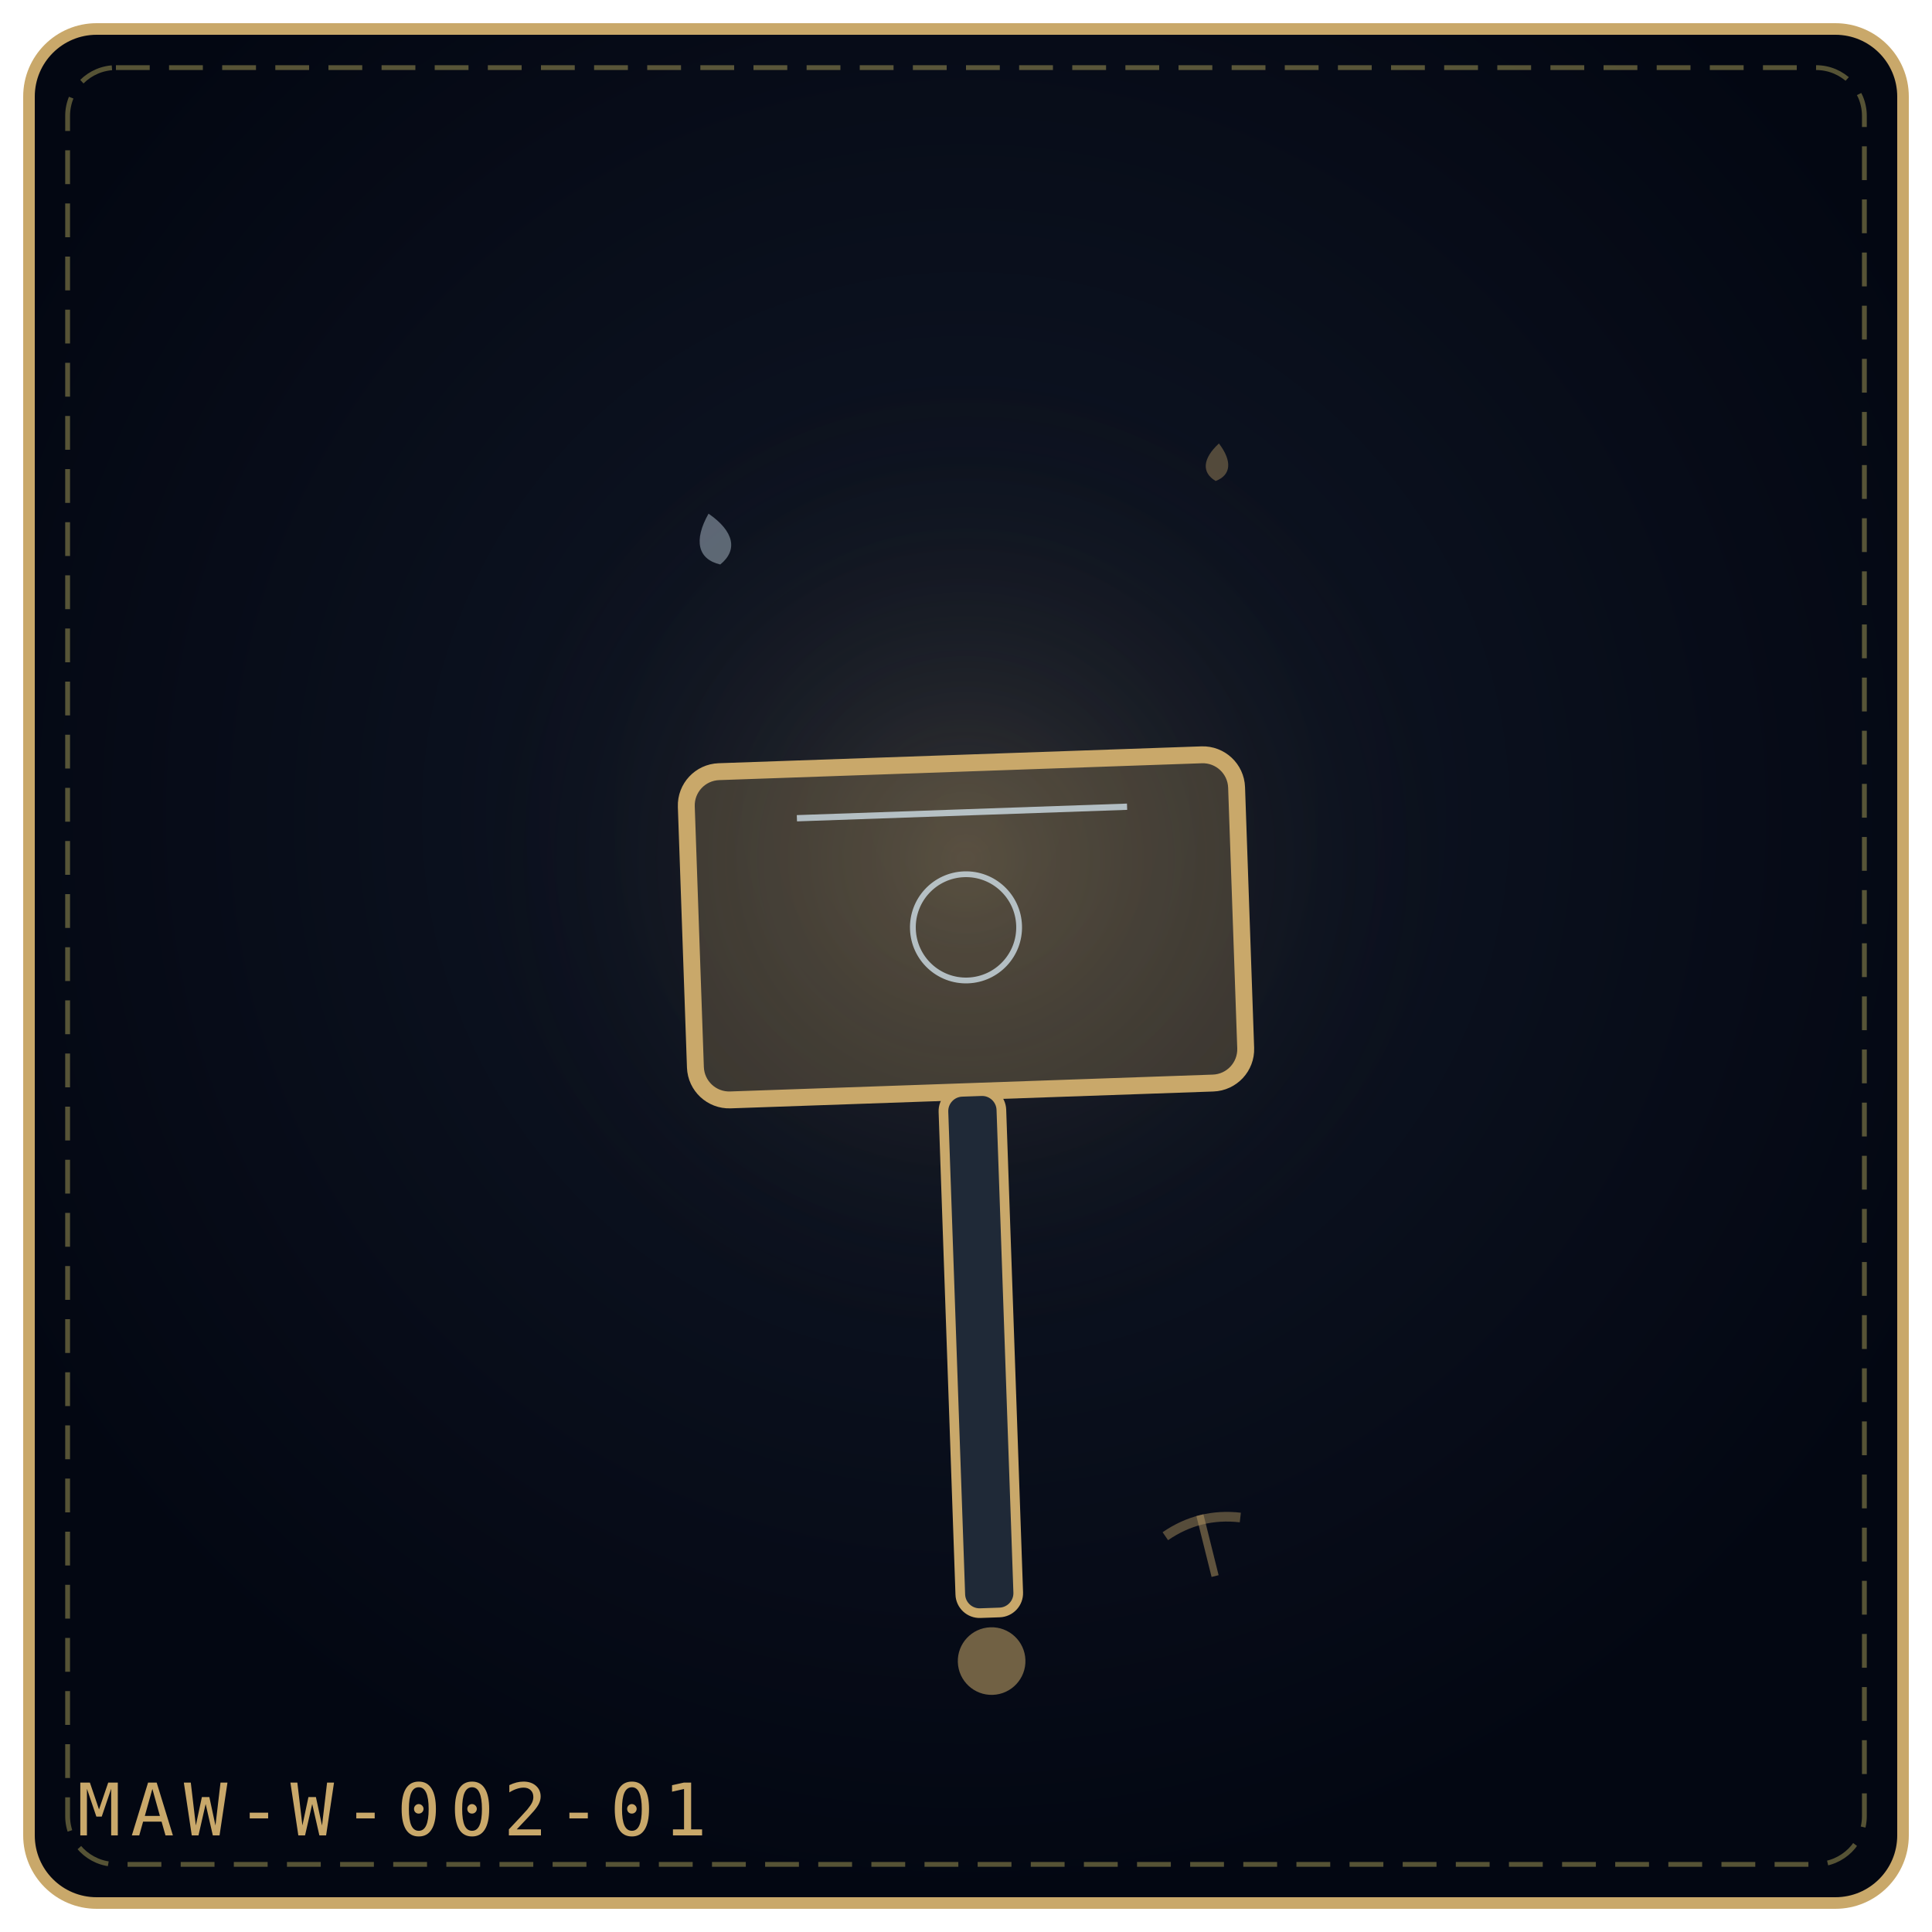
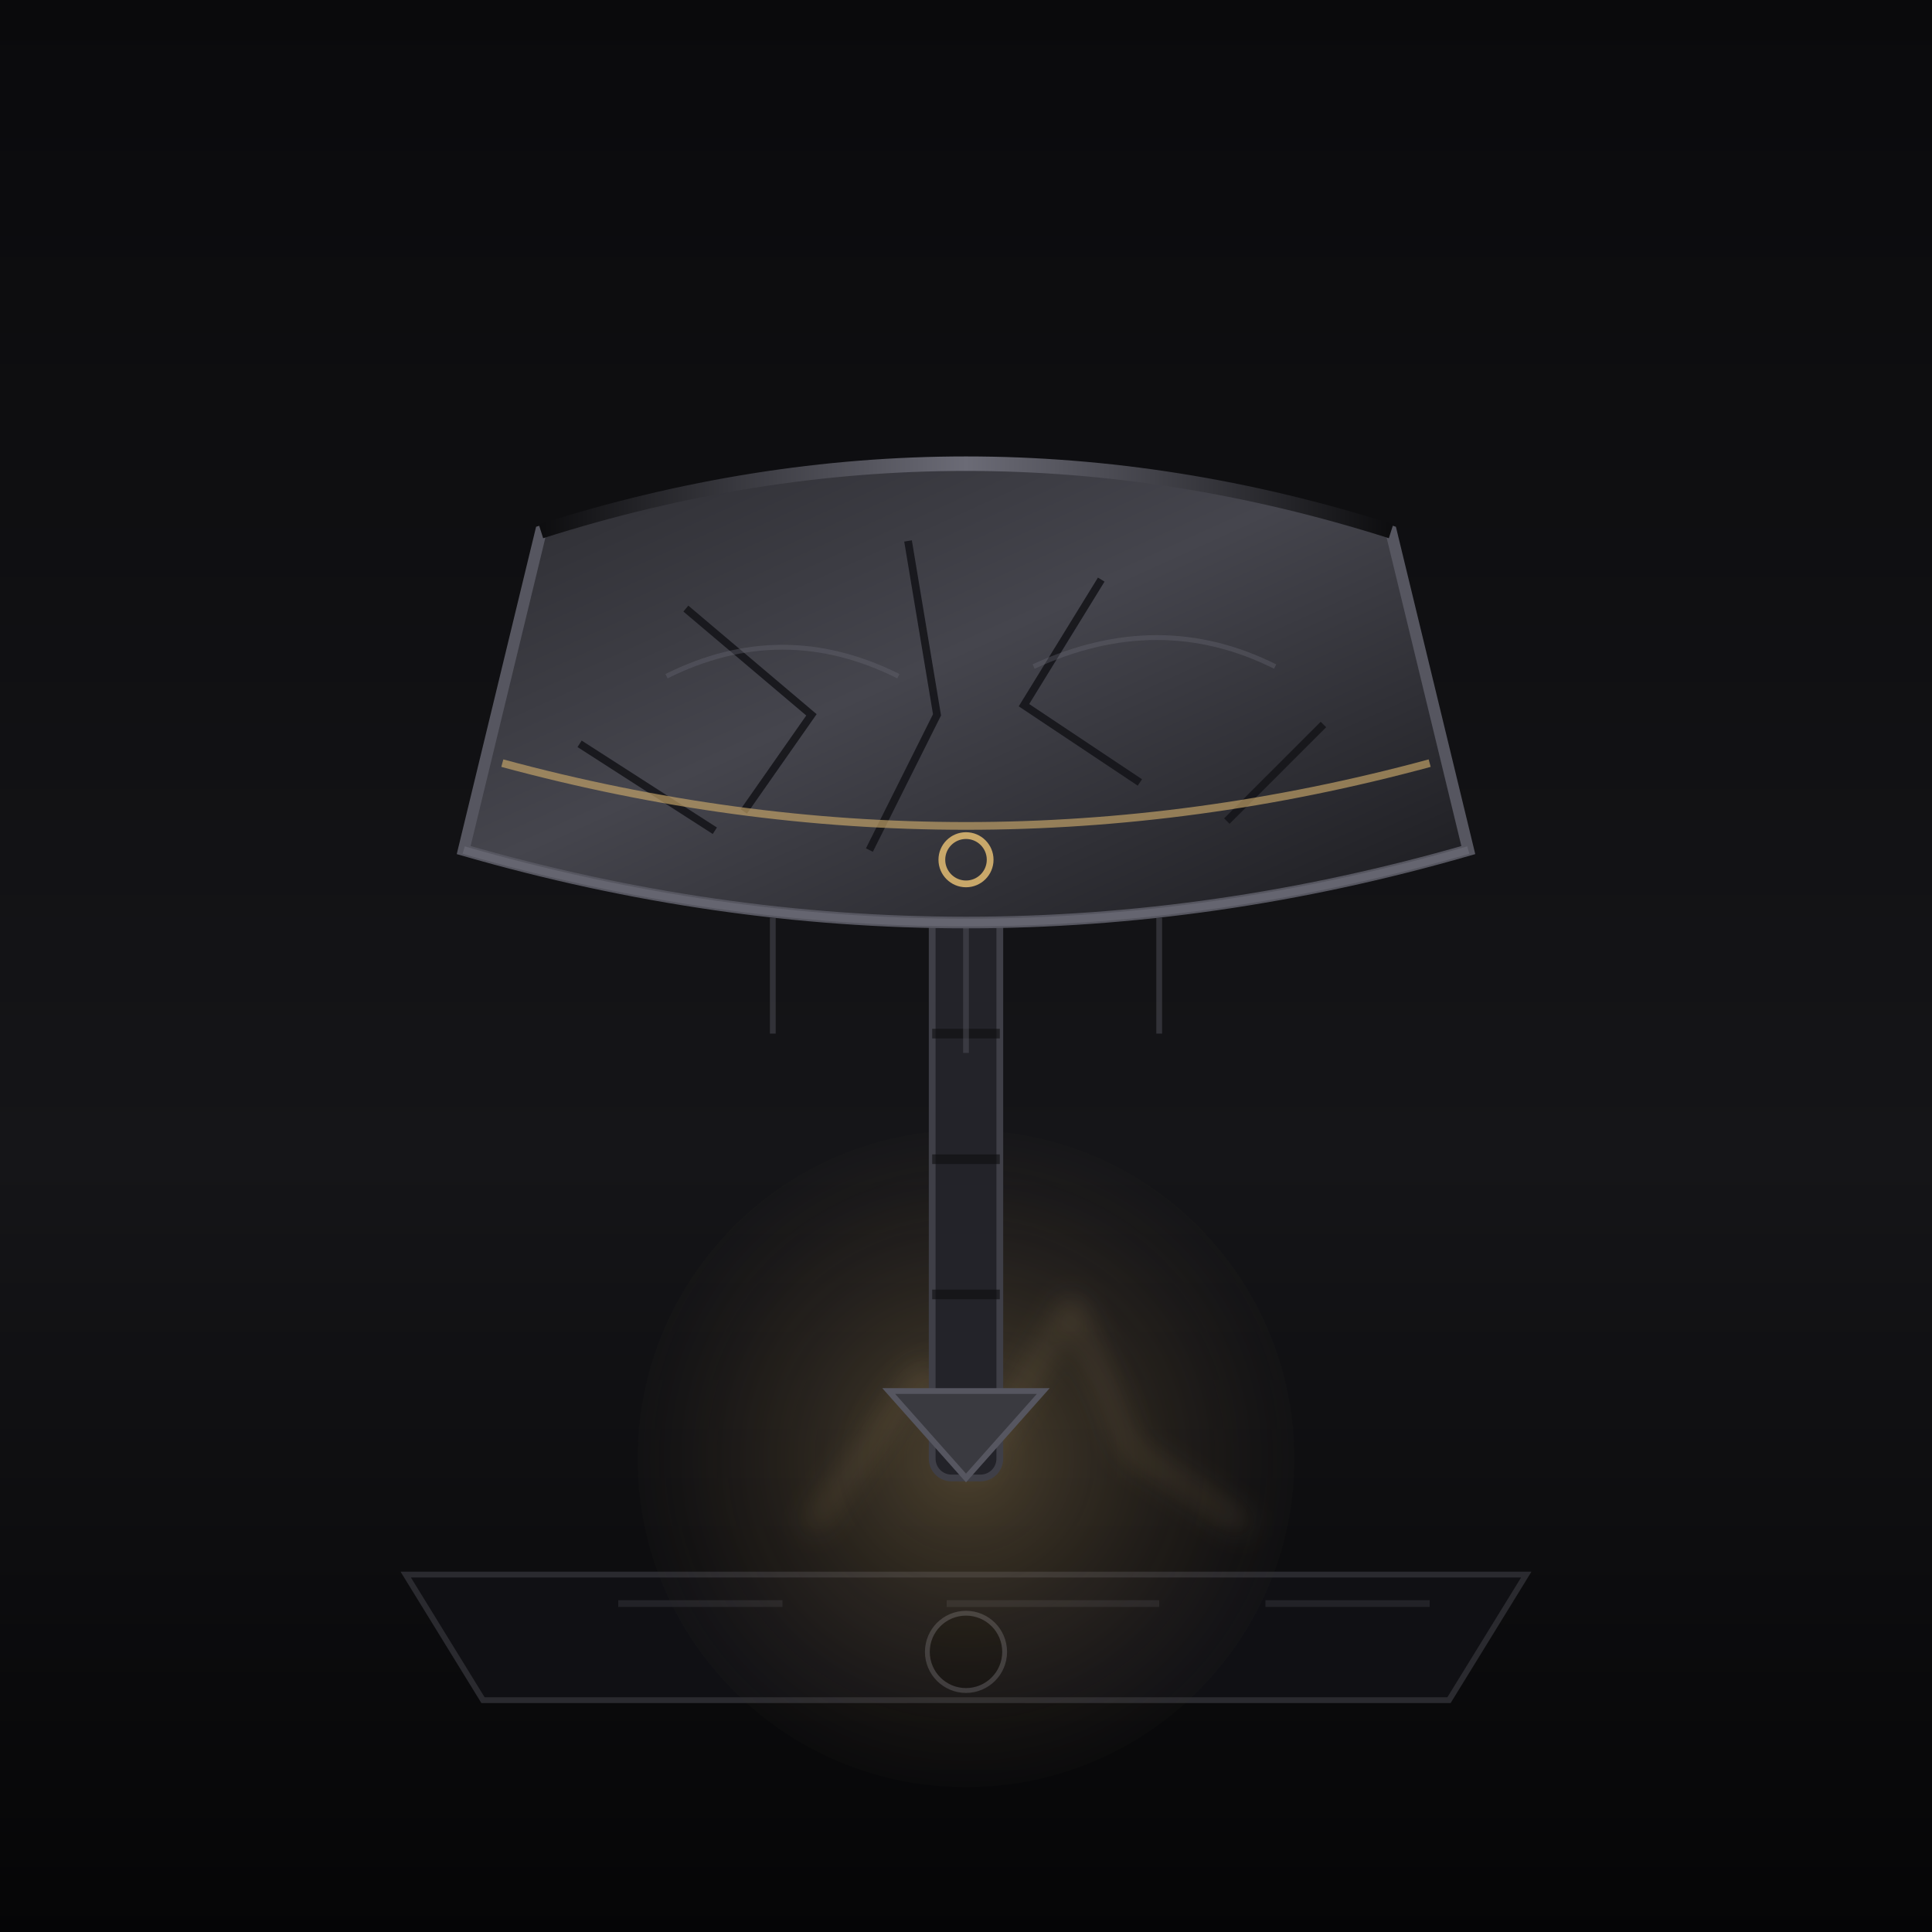
<svg xmlns="http://www.w3.org/2000/svg" viewBox="0 0 400 400" width="100%" height="100%" role="img" aria-label="THE MOURNING MAUL">
  <defs>
-     <radialGradient id="bg981f65" cx="50%" cy="42%" r="58%">
-       <stop offset="0%" stop-color="#111827" />
-       <stop offset="100%" stop-color="#030712" />
+     <linearGradient id="maulBg" x1="0" y1="0" x2="0" y2="1">
+       <stop offset="0" stop-color="#0a0a0c" />
+       <stop offset=".6" stop-color="#151518" />
+       <stop offset="1" stop-color="#050506" />
+     </linearGradient>
+     <linearGradient id="maulSteel" x1="0" y1="0" x2="1" y2="1">
+       <stop offset="0" stop-color="#2b2b30" />
+       <stop offset=".45" stop-color="#45454d" />
+       <stop offset="1" stop-color="#1a1a1e" />
+     </linearGradient>
+     <linearGradient id="maulEdge" x1="0" y1="0" x2="1" y2="0">
+       <stop offset="0" stop-color="#0e0e10" />
+       <stop offset=".5" stop-color="#6b6b76" />
+       <stop offset="1" stop-color="#0e0e10" />
+     </linearGradient>
+     <radialGradient id="maulTear" cx=".5" cy=".5" r=".6">
+       <stop offset="0" stop-color="#c9a86a" stop-opacity=".55" />
+       <stop offset=".6" stop-color="#5a4a34" stop-opacity=".3" />
+       <stop offset="1" stop-color="#1a1a1e" stop-opacity="0" />
    </radialGradient>
-     <radialGradient id="gl981f65" cx="50%" cy="46%" r="42%">
-       <stop offset="0%" stop-color="#c9a86a" stop-opacity=".2" />
-       <stop offset="100%" stop-color="#000" stop-opacity="0" />
-     </radialGradient>
+     <filter id="maulGlow" x="-50%" y="-50%" width="200%" height="200%">
+       <feGaussianBlur stdDeviation="3" />
+     </filter>
  </defs>
-   <rect x="6" y="6" width="388" height="388" rx="14" fill="url(#bg981f65)" stroke="#c9a86a" stroke-width="2.4" />
-   <rect x="14" y="14" width="372" height="372" rx="10" fill="none" stroke="#f1df76" stroke-width="1" stroke-dasharray="7 4" opacity=".35" />
-   <circle cx="200" cy="188" r="127" fill="url(#gl981f65)" />
-   <g transform="rotate(-2 200.0 192.0)">
-     <rect x="143.0" y="158.0" width="114.0" height="68.0" rx="7" fill="#c9a86a" fill-opacity=".24" stroke="#c9a86a" stroke-width="3.5" />
-     <path d="M165.8 168.2 L234.2 168.2" stroke="#e0f2fe" stroke-width="1.3" opacity=".7" />
-     <circle cx="200.0" cy="192.0" r="11.0" fill="none" stroke="#e0f2fe" stroke-width="1.2" opacity=".7" />
-     <rect x="194.0" y="226.0" width="12" height="108.0" rx="4" fill="#1f2937" stroke="#c9a86a" stroke-width="2" />
-     <circle cx="200.0" cy="344.0" r="7" fill="#c9a86a" fill-opacity=".55" />
+   <rect width="400" height="400" fill="url(#maulBg)" />
+   <path d="M84 326 L316 326 L300 352 L100 352 Z" fill="#101014" stroke="#2a2a2f" stroke-width="1.2" />
+   <path d="M128 332 h34 M196 332 h44 M262 332 h34" stroke="#33333a" stroke-width="1.4" opacity=".5" />
+   <circle cx="200" cy="342" r="8" fill="#0a0a0c" stroke="#3a3a40" stroke-width="1" />
+   <circle cx="200" cy="302" r="68" fill="url(#maulTear)" opacity=".6" />
+   <path d="M168 316 L191 284 L203 302 L222 270 L234 300 L258 316" fill="none" stroke="#c9a86a" stroke-width="1" opacity=".55" filter="url(#maulGlow)" />
+   <rect x="193" y="168" width="14" height="138" rx="4" fill="#232329" stroke="#3f3f47" stroke-width="1.4" />
+   <path d="M193 190 L207 190 M193 214 L207 214 M193 240 L207 240 M193 268 L207 268" stroke="#0d0d0f" stroke-width="2" opacity=".6" />
+   <path d="M200 306 L184 288 L216 288 Z" fill="#3a3a40" stroke="#565660" stroke-width="1.2" />
+   <path d="M112 110 Q200 82 288 110 L304 176 Q200 206 96 176 Z" fill="url(#maulSteel)" stroke="#565660" stroke-width="2.4" />
+   <path d="M112 110 Q200 82 288 110" fill="none" stroke="url(#maulEdge)" stroke-width="3" />
+   <path d="M96 176 Q200 206 304 176" fill="none" stroke="#6b6b76" stroke-width="1.6" opacity=".7" />
+   <g stroke="#15151a" stroke-width="1.6" opacity=".9" fill="none">
+     <path d="M142 126 L168 148 L154 168" />
+     <path d="M228 120 L212 146 L236 162" />
+     <path d="M188 112 L194 148 L180 176" />
+     <path d="M120 154 L148 172" />
+     <path d="M274 150 L254 170" />
  </g>
-   <g transform="rotate(-13 148.0 112.0)" opacity=".9">
-     <path d="M148.0 106.2 C152.3 110.9, 152.3 114.9, 148.0 117.0 C143.7 114.9, 143.7 110.9, 148.0 106.2 Z" fill="#e0f2fe" opacity=".42" />
+   <g stroke="#6b6b76" stroke-width="1" opacity=".35" fill="none">
+     <path d="M138 140 q24 -12 48 0" />
+     <path d="M214 138 q26 -12 50 0" />
  </g>
-   <g transform="rotate(5 252.0 96.0)" opacity=".9">
-     <path d="M252.0 91.8 C255.1 95.2, 255.1 98.1, 252.0 99.6 C248.9 98.1, 248.9 95.2, 252.0 91.8 Z" fill="#c9a86a" opacity=".42" />
+   <path d="M104 158 Q200 184 296 158" fill="none" stroke="#c9a86a" stroke-width="1.6" opacity=".65" />
+   <circle cx="200" cy="178" r="5" fill="none" stroke="#c9a86a" stroke-width="1.4" />
+   <g stroke="#565660" stroke-width="1.2" opacity=".45" fill="none">
+     <path d="M160 190 L160 214" />
+     <path d="M200 192 L200 218" />
+     <path d="M240 190 L240 214" />
  </g>
-   <g transform="rotate(-14 250.0 320.0)" opacity=".9">
-     <path d="M250.0 313.5 L250.0 326.5" stroke="#c9a86a" stroke-width="1.5" opacity=".5" />
-     <path d="M242.0 316.0 Q250.0 313.0 258.0 316.0" fill="none" stroke="#c9a86a" stroke-width="2" opacity=".45" />
-   </g>
-   <text x="16" y="380" font-family="monospace" font-size="15" letter-spacing="2" fill="#c9a86a">MAW-W-002-01</text>
</svg>
